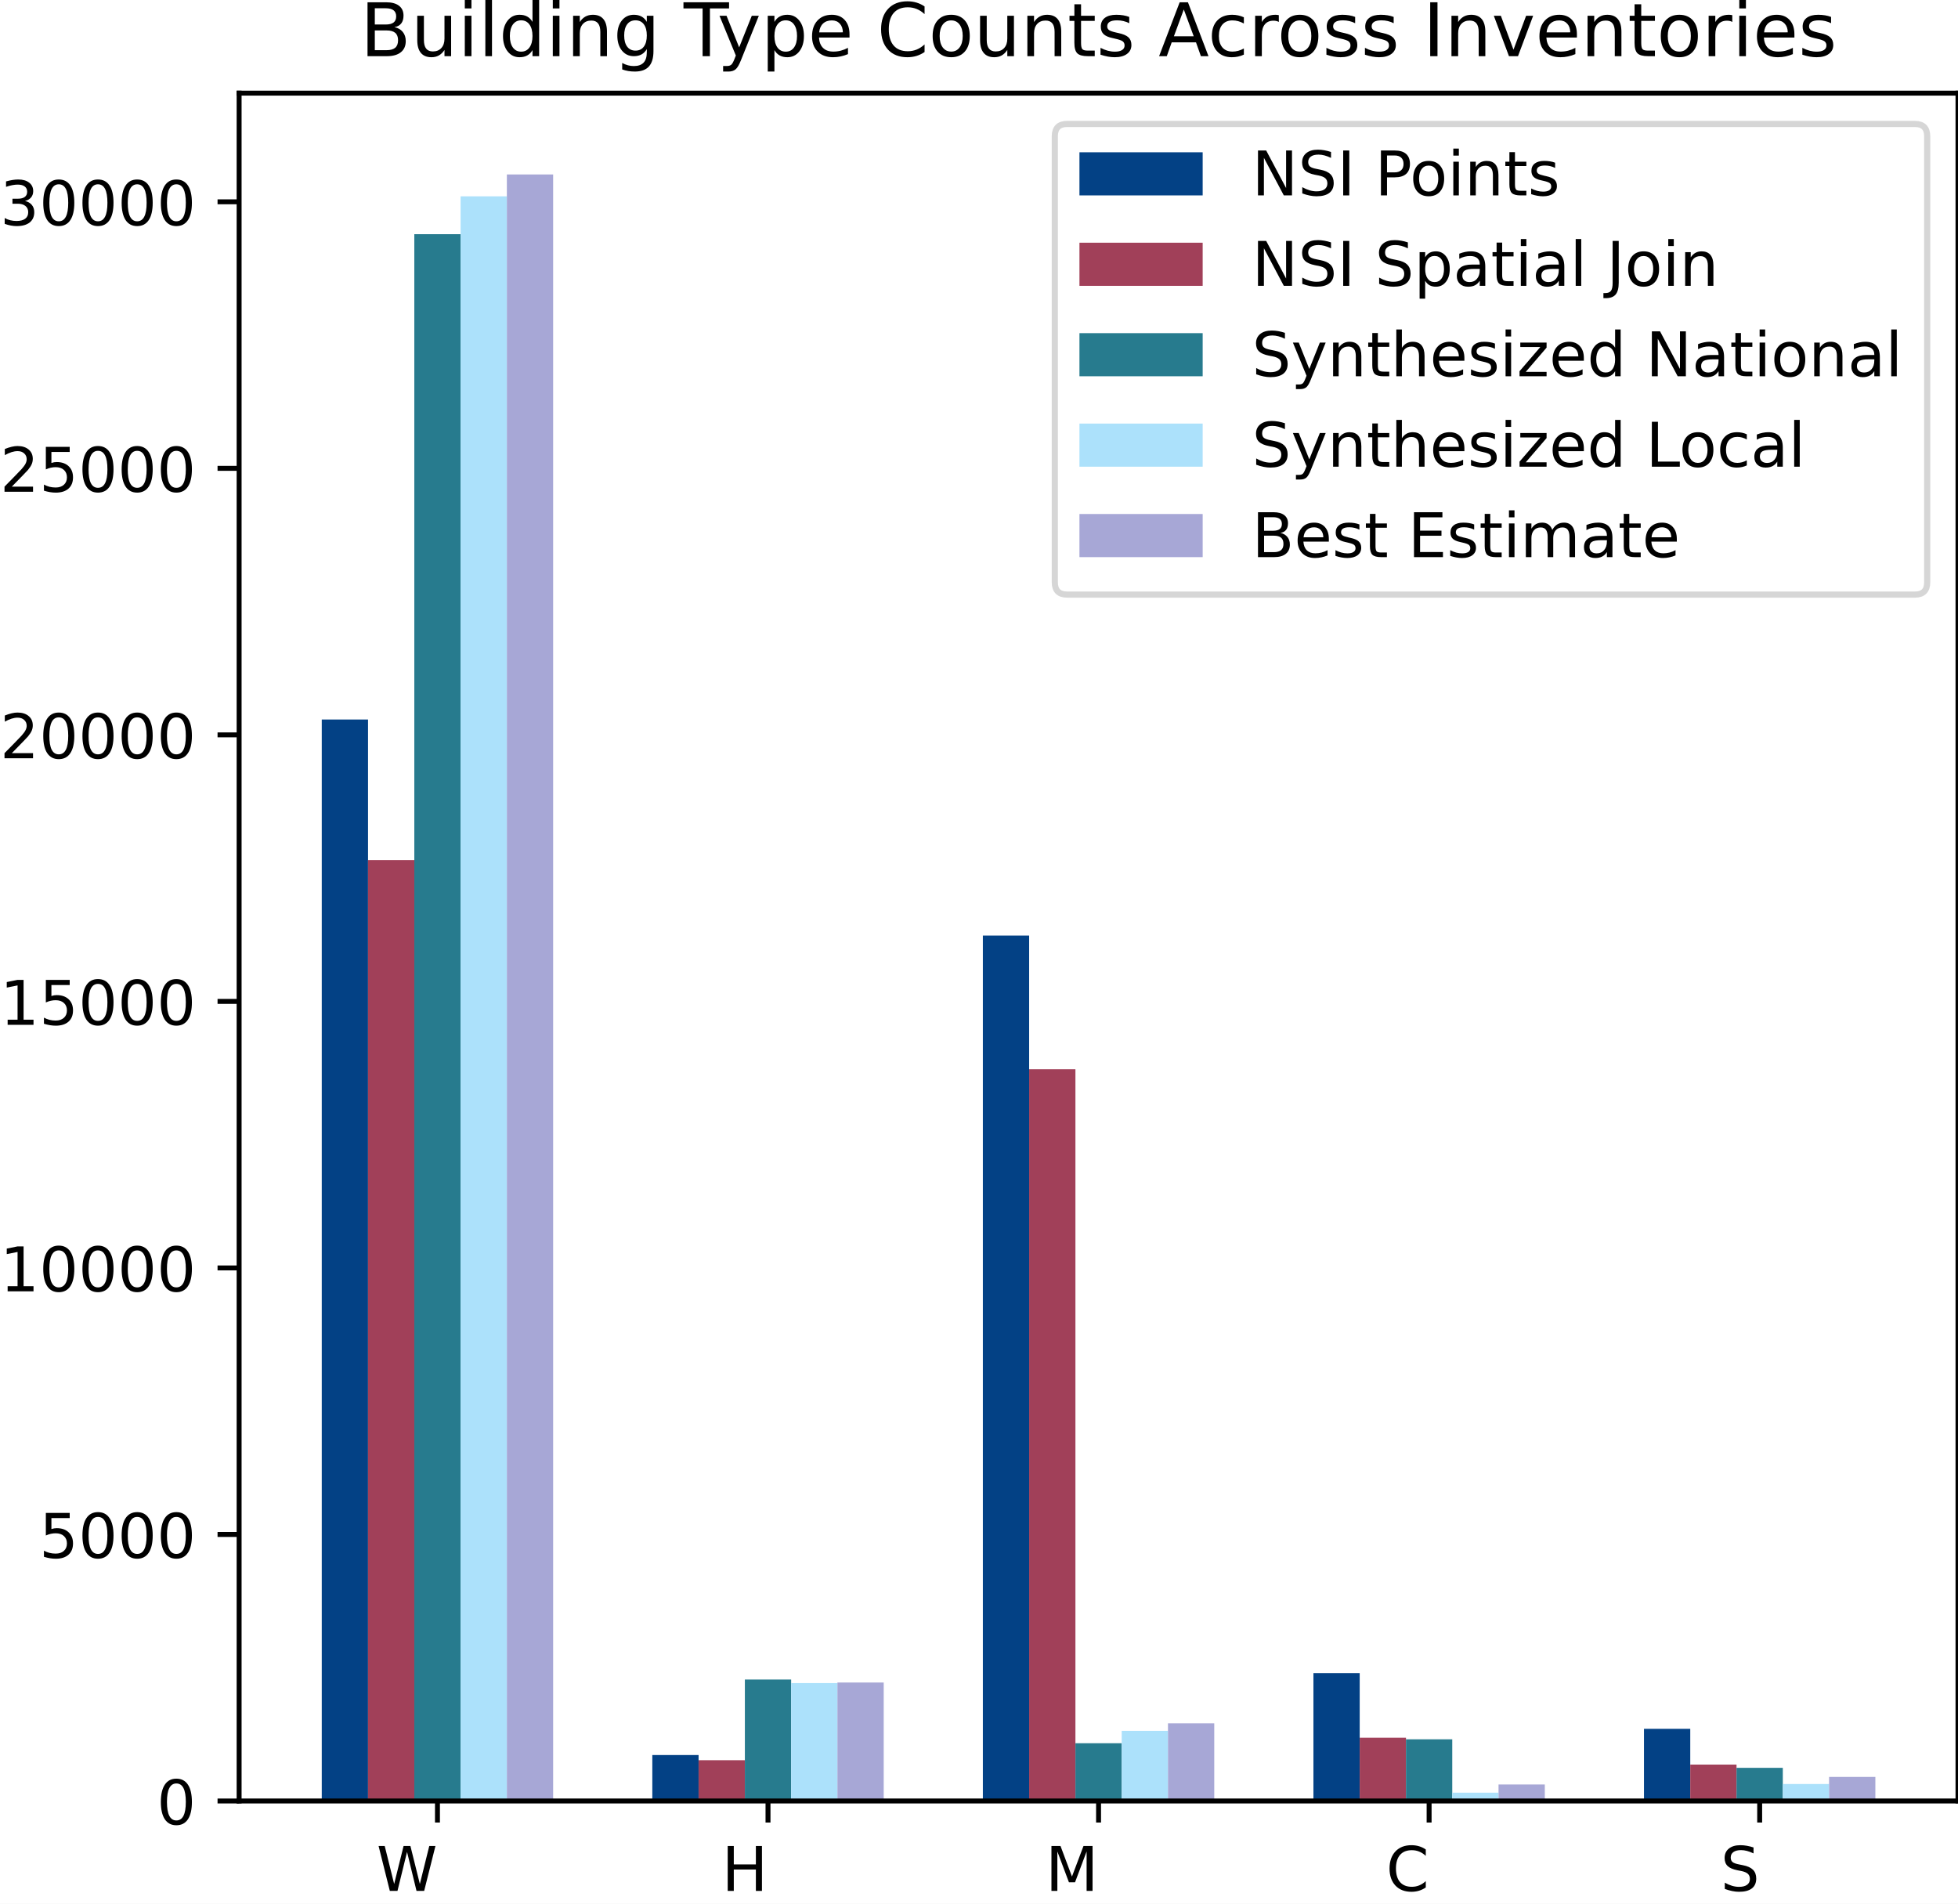
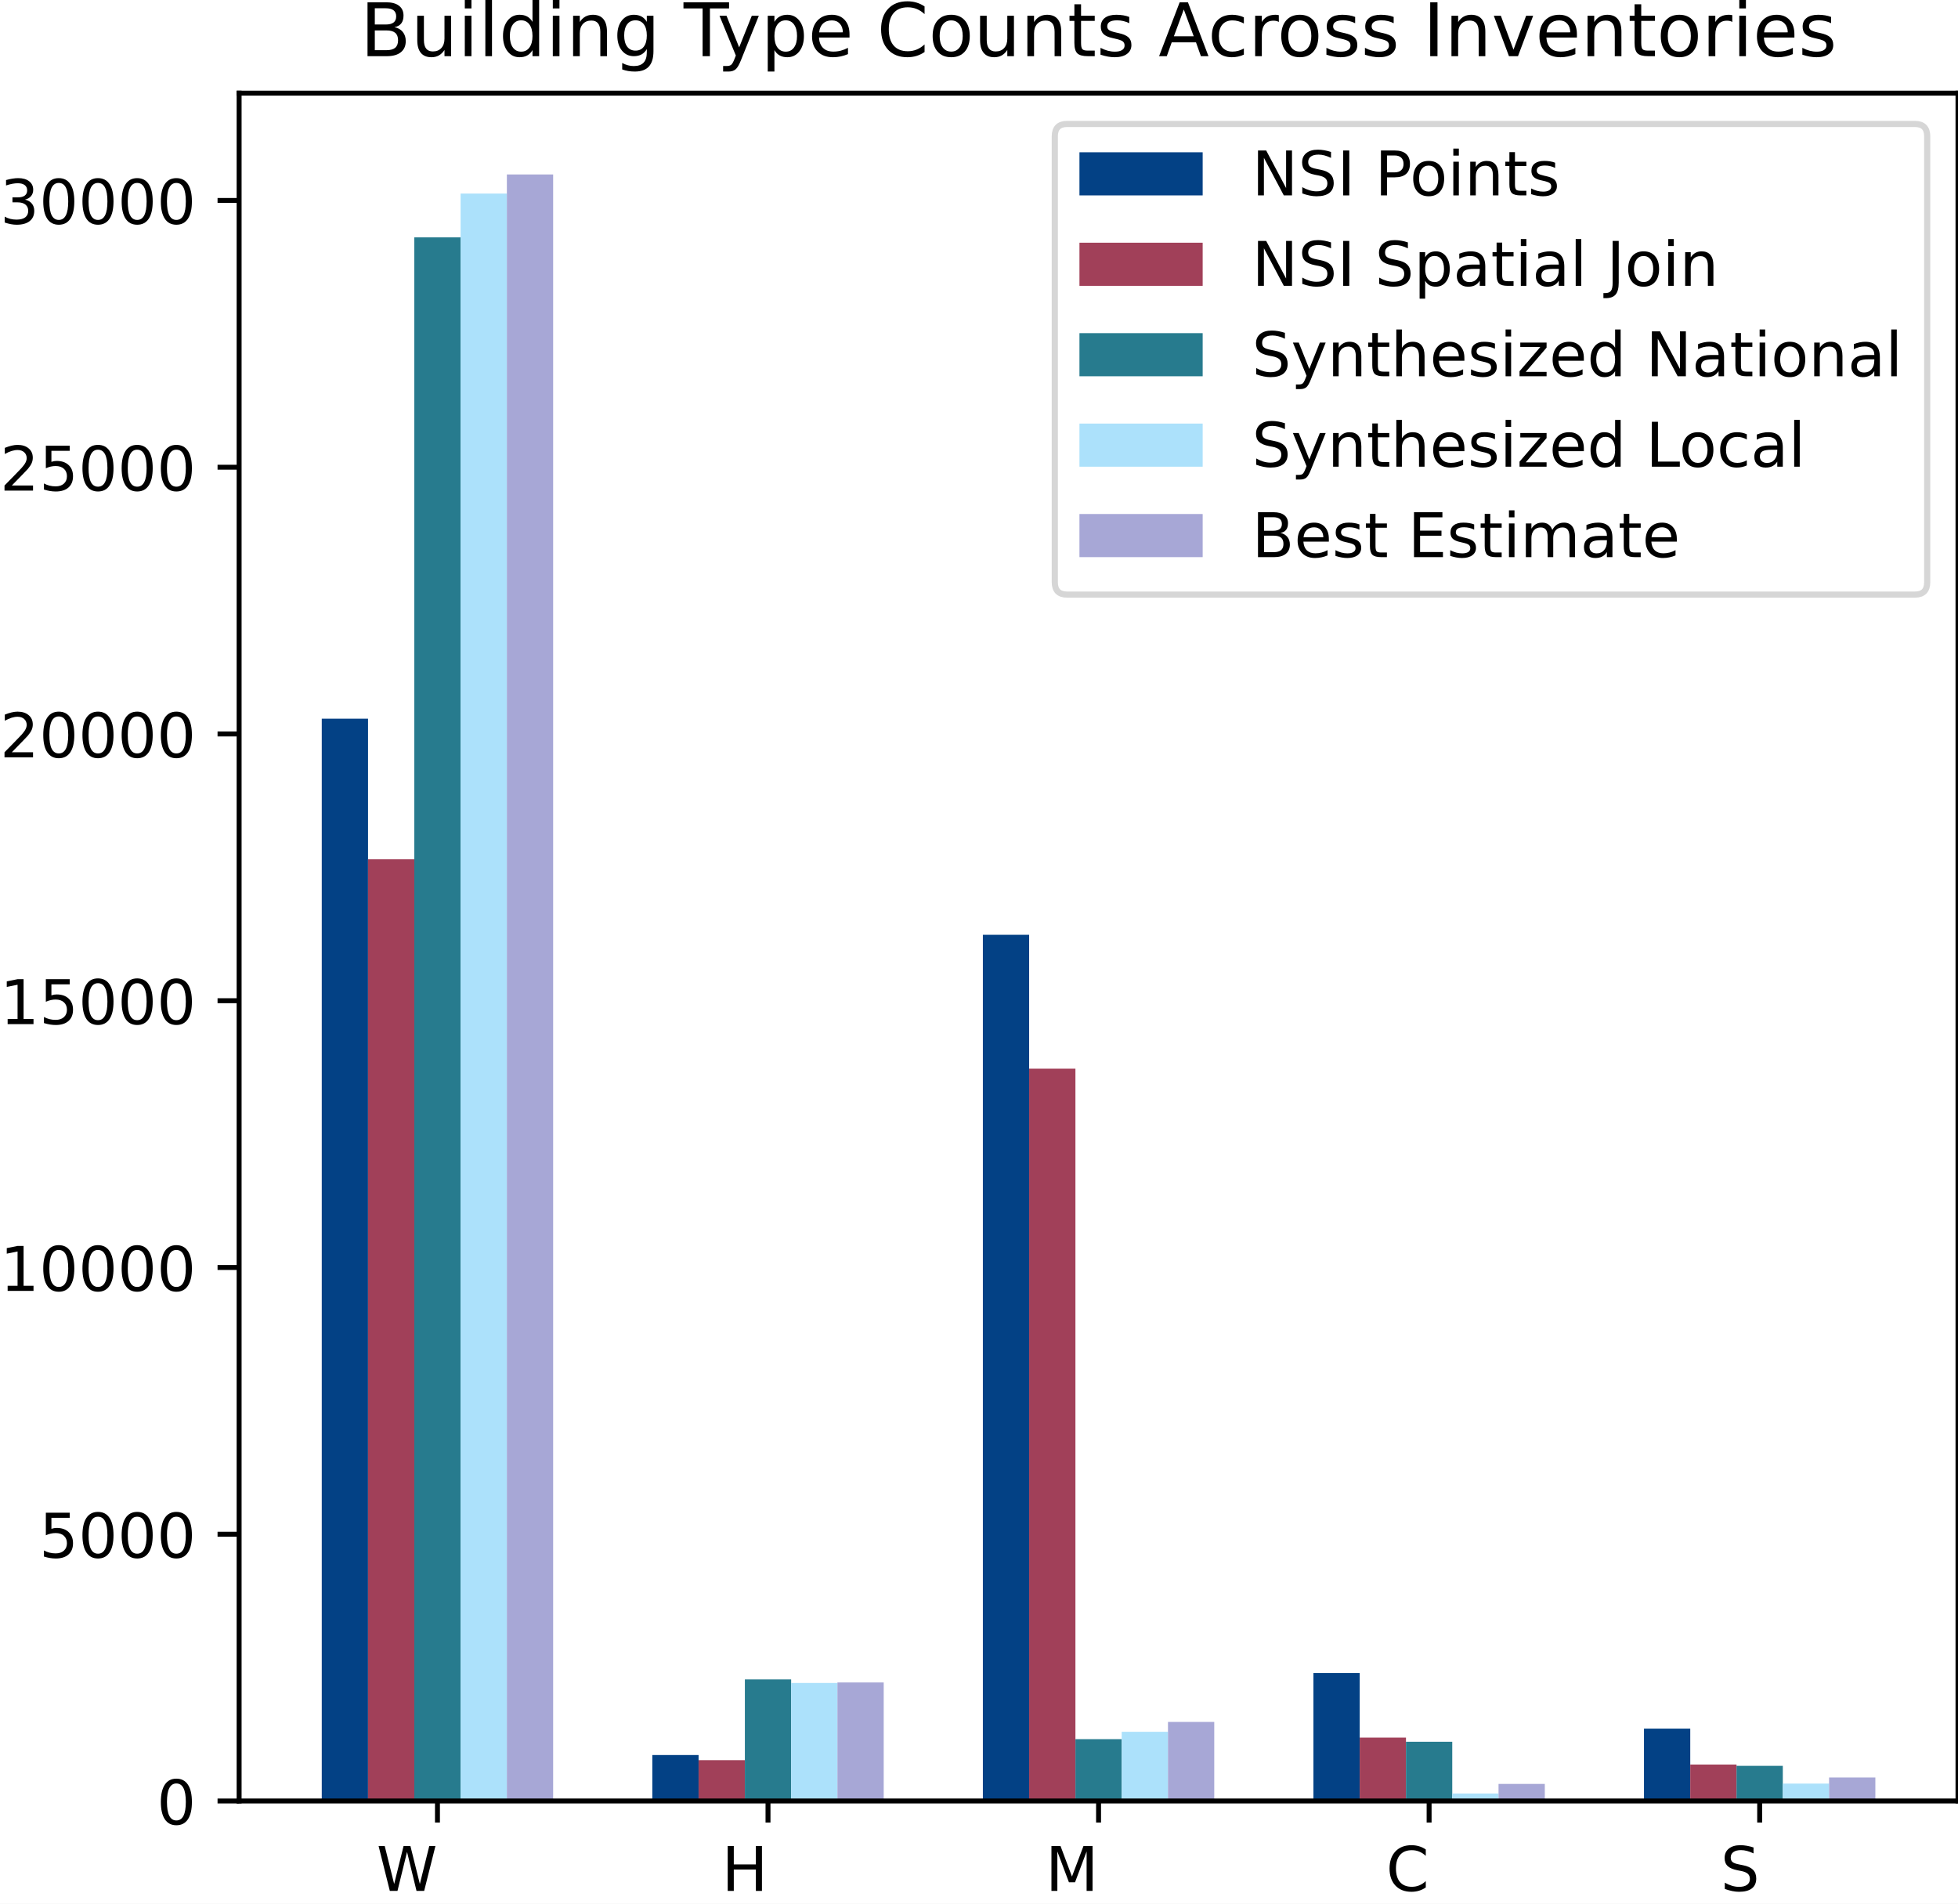
<svg xmlns="http://www.w3.org/2000/svg" xmlns:xlink="http://www.w3.org/1999/xlink" width="317.812pt" height="308.996pt" viewBox="0 0 317.812 308.996" version="1.1">
  <defs>
    <style type="text/css">*{stroke-linejoin: round; stroke-linecap: butt}</style>
  </defs>
  <g id="figure_1">
    <g id="patch_1">
      <path d="M 0 308.996  L 317.812 308.996  L 317.812 0  L 0 0  z " style="fill: #ffffff" />
    </g>
    <g id="axes_1">
      <g id="patch_2">
        <path d="M 38.812 292.318  L 317.812 292.318  L 317.812 15.118  L 38.812 15.118  z " style="fill: #ffffff" />
      </g>
      <g id="patch_3">
-         <path d="M 52.226 292.318  L 59.737 292.318  L 59.737 116.785  L 52.226 116.785  z " clip-path="url(#p6fc66bb9ae)" style="fill: #034185" />
+         <path d="M 52.226 292.318  L 59.737 292.318  L 59.737 116.653  L 52.226 116.653  z " clip-path="url(#p462713377e)" style="fill: #034185" />
      </g>
      <g id="patch_4">
-         <path d="M 105.88 292.318  L 113.391 292.318  L 113.391 284.86  L 105.88 284.86  z " clip-path="url(#p6fc66bb9ae)" style="fill: #034185" />
+         <path d="M 105.88 292.318  L 113.391 292.318  L 113.391 284.862  L 105.88 284.862  z " clip-path="url(#p462713377e)" style="fill: #034185" />
      </g>
      <g id="patch_5">
-         <path d="M 159.534 292.318  L 167.045 292.318  L 167.045 151.852  L 159.534 151.852  z " clip-path="url(#p6fc66bb9ae)" style="fill: #034185" />
+         <path d="M 159.534 292.318  L 167.045 292.318  L 167.045 151.724  L 159.534 151.724  z " clip-path="url(#p462713377e)" style="fill: #034185" />
      </g>
      <g id="patch_6">
-         <path d="M 213.188 292.318  L 220.699 292.318  L 220.699 271.562  L 213.188 271.562  z " clip-path="url(#p6fc66bb9ae)" style="fill: #034185" />
+         <path d="M 213.188 292.318  L 220.699 292.318  L 220.699 271.544  L 213.188 271.544  z " clip-path="url(#p462713377e)" style="fill: #034185" />
      </g>
      <g id="patch_7">
-         <path d="M 266.841 292.318  L 274.353 292.318  L 274.353 280.603  L 266.841 280.603  z " clip-path="url(#p6fc66bb9ae)" style="fill: #034185" />
+         <path d="M 266.841 292.318  L 274.353 292.318  L 274.353 280.576  L 266.841 280.576  z " clip-path="url(#p462713377e)" style="fill: #034185" />
      </g>
      <g id="patch_8">
-         <path d="M 59.737 292.318  L 67.249 292.318  L 67.249 139.601  L 59.737 139.601  z " clip-path="url(#p6fc66bb9ae)" style="fill: #a14059" />
+         <path d="M 59.737 292.318  L 67.249 292.318  L 67.249 139.471  L 59.737 139.471  z " clip-path="url(#p462713377e)" style="fill: #a14059" />
      </g>
      <g id="patch_9">
-         <path d="M 113.391 292.318  L 120.903 292.318  L 120.903 285.699  L 113.391 285.699  z " clip-path="url(#p6fc66bb9ae)" style="fill: #a14059" />
+         <path d="M 113.391 292.318  L 120.903 292.318  L 120.903 285.694  L 113.391 285.694  z " clip-path="url(#p462713377e)" style="fill: #a14059" />
      </g>
      <g id="patch_10">
-         <path d="M 167.045 292.318  L 174.557 292.318  L 174.557 173.551  L 167.045 173.551  z " clip-path="url(#p6fc66bb9ae)" style="fill: #a14059" />
+         <path d="M 167.045 292.318  L 174.557 292.318  L 174.557 173.459  L 167.045 173.459  z " clip-path="url(#p462713377e)" style="fill: #a14059" />
      </g>
      <g id="patch_11">
-         <path d="M 220.699 292.318  L 228.211 292.318  L 228.211 282.048  L 220.699 282.048  z " clip-path="url(#p6fc66bb9ae)" style="fill: #a14059" />
+         <path d="M 220.699 292.318  L 228.211 292.318  L 228.211 282.031  L 220.699 282.031  z " clip-path="url(#p462713377e)" style="fill: #a14059" />
      </g>
      <g id="patch_12">
-         <path d="M 274.353 292.318  L 281.864 292.318  L 281.864 286.409  L 274.353 286.409  z " clip-path="url(#p6fc66bb9ae)" style="fill: #a14059" />
+         <path d="M 274.353 292.318  L 281.864 292.318  L 281.864 286.404  L 274.353 286.404  z " clip-path="url(#p462713377e)" style="fill: #a14059" />
      </g>
      <g id="patch_13">
-         <path d="M 67.249 292.318  L 74.761 292.318  L 74.761 38.008  L 67.249 38.008  z " clip-path="url(#p6fc66bb9ae)" style="fill: #277b8e" />
+         <path d="M 67.249 292.318  L 74.761 292.318  L 74.761 38.528  L 67.249 38.528  z " clip-path="url(#p462713377e)" style="fill: #277b8e" />
      </g>
      <g id="patch_14">
-         <path d="M 120.903 292.318  L 128.414 292.318  L 128.414 272.609  L 120.903 272.609  z " clip-path="url(#p6fc66bb9ae)" style="fill: #277b8e" />
+         <path d="M 120.903 292.318  L 128.414 292.318  L 128.414 272.592  L 120.903 272.592  z " clip-path="url(#p462713377e)" style="fill: #277b8e" />
      </g>
      <g id="patch_15">
-         <path d="M 174.557 292.318  L 182.068 292.318  L 182.068 282.948  L 174.557 282.948  z " clip-path="url(#p6fc66bb9ae)" style="fill: #277b8e" />
+         <path d="M 174.557 292.318  L 182.068 292.318  L 182.068 282.282  L 174.557 282.282  z " clip-path="url(#p462713377e)" style="fill: #277b8e" />
      </g>
      <g id="patch_16">
-         <path d="M 228.211 292.318  L 235.722 292.318  L 235.722 282.308  L 228.211 282.308  z " clip-path="url(#p6fc66bb9ae)" style="fill: #277b8e" />
+         <path d="M 228.211 292.318  L 235.722 292.318  L 235.722 282.706  L 228.211 282.706  z " clip-path="url(#p462713377e)" style="fill: #277b8e" />
      </g>
      <g id="patch_17">
-         <path d="M 281.864 292.318  L 289.376 292.318  L 289.376 286.937  L 281.864 286.937  z " clip-path="url(#p6fc66bb9ae)" style="fill: #277b8e" />
+         <path d="M 281.864 292.318  L 289.376 292.318  L 289.376 286.62  L 281.864 286.62  z " clip-path="url(#p462713377e)" style="fill: #277b8e" />
      </g>
      <g id="patch_18">
-         <path d="M 74.761 292.318  L 82.272 292.318  L 82.272 31.865  L 74.761 31.865  z " clip-path="url(#p6fc66bb9ae)" style="fill: #ace1fb" />
+         <path d="M 74.761 292.318  L 82.272 292.318  L 82.272 31.418  L 74.761 31.418  z " clip-path="url(#p462713377e)" style="fill: #ace1fb" />
      </g>
      <g id="patch_19">
-         <path d="M 128.414 292.318  L 135.926 292.318  L 135.926 273.18  L 128.414 273.18  z " clip-path="url(#p6fc66bb9ae)" style="fill: #ace1fb" />
+         <path d="M 128.414 292.318  L 135.926 292.318  L 135.926 273.163  L 128.414 273.163  z " clip-path="url(#p462713377e)" style="fill: #ace1fb" />
      </g>
      <g id="patch_20">
-         <path d="M 182.068 292.318  L 189.58 292.318  L 189.58 280.941  L 182.068 280.941  z " clip-path="url(#p6fc66bb9ae)" style="fill: #ace1fb" />
+         <path d="M 182.068 292.318  L 189.58 292.318  L 189.58 281.087  L 182.068 281.087  z " clip-path="url(#p462713377e)" style="fill: #ace1fb" />
      </g>
      <g id="patch_21">
-         <path d="M 235.722 292.318  L 243.234 292.318  L 243.234 290.968  L 235.722 290.968  z " clip-path="url(#p6fc66bb9ae)" style="fill: #ace1fb" />
+         <path d="M 235.722 292.318  L 243.234 292.318  L 243.234 291.106  L 235.722 291.106  z " clip-path="url(#p462713377e)" style="fill: #ace1fb" />
      </g>
      <g id="patch_22">
-         <path d="M 289.376 292.318  L 296.887 292.318  L 296.887 289.567  L 289.376 289.567  z " clip-path="url(#p6fc66bb9ae)" style="fill: #ace1fb" />
+         <path d="M 289.376 292.318  L 296.887 292.318  L 296.887 289.495  L 289.376 289.495  z " clip-path="url(#p462713377e)" style="fill: #ace1fb" />
      </g>
      <g id="patch_23">
-         <path d="M 82.272 292.318  L 89.784 292.318  L 89.784 28.318  L 82.272 28.318  z " clip-path="url(#p6fc66bb9ae)" style="fill: #a7a7d6" />
+         <path d="M 82.272 292.318  L 89.784 292.318  L 89.784 28.318  L 82.272 28.318  z " clip-path="url(#p462713377e)" style="fill: #a7a7d6" />
      </g>
      <g id="patch_24">
-         <path d="M 135.926 292.318  L 143.438 292.318  L 143.438 273.093  L 135.926 273.093  z " clip-path="url(#p6fc66bb9ae)" style="fill: #a7a7d6" />
+         <path d="M 135.926 292.318  L 143.438 292.318  L 143.438 273.077  L 135.926 273.077  z " clip-path="url(#p462713377e)" style="fill: #a7a7d6" />
      </g>
      <g id="patch_25">
-         <path d="M 189.58 292.318  L 197.091 292.318  L 197.091 279.721  L 189.58 279.721  z " clip-path="url(#p6fc66bb9ae)" style="fill: #a7a7d6" />
+         <path d="M 189.58 292.318  L 197.091 292.318  L 197.091 279.485  L 189.58 279.485  z " clip-path="url(#p462713377e)" style="fill: #a7a7d6" />
      </g>
      <g id="patch_26">
-         <path d="M 243.234 292.318  L 250.745 292.318  L 250.745 289.645  L 243.234 289.645  z " clip-path="url(#p6fc66bb9ae)" style="fill: #a7a7d6" />
+         <path d="M 243.234 292.318  L 250.745 292.318  L 250.745 289.547  L 243.234 289.547  z " clip-path="url(#p462713377e)" style="fill: #a7a7d6" />
      </g>
      <g id="patch_27">
-         <path d="M 296.887 292.318  L 304.399 292.318  L 304.399 288.416  L 296.887 288.416  z " clip-path="url(#p6fc66bb9ae)" style="fill: #a7a7d6" />
+         <path d="M 296.887 292.318  L 304.399 292.318  L 304.399 288.508  L 296.887 288.508  z " clip-path="url(#p462713377e)" style="fill: #a7a7d6" />
      </g>
      <g id="matplotlib.axis_1">
        <g id="xtick_1">
          <g id="line2d_1">
            <defs>
-               <path id="mce2f09fac0" d="M 0 0  L 0 3.5  " style="stroke: #000000; stroke-width: 0.8" />
-             </defs>
-             <g>
-               <use xlink:href="#mce2f09fac0" x="71.005" y="292.318" style="stroke: #000000; stroke-width: 0.8" />
+               <path id="m2a1be87a16" d="M 0 0  L 0 3.5  " style="stroke: #000000; stroke-width: 0.8" />
+             </defs>
+             <g>
+               <use xlink:href="#m2a1be87a16" x="71.005" y="292.318" style="stroke: #000000; stroke-width: 0.8" />
            </g>
          </g>
          <g id="text_1">
            <g transform="translate(61.11731 306.9166) scale(0.1 -0.1)">
              <defs>
                <path id="DejaVuSans-57" d="M 213 4666  L 850 4666  L 1831 722  L 2809 4666  L 3519 4666  L 4500 722  L 5478 4666  L 6119 4666  L 4947 0  L 4153 0  L 3169 4050  L 2175 0  L 1381 0  L 213 4666  z " transform="scale(0.015625)" />
              </defs>
              <use xlink:href="#DejaVuSans-57" />
            </g>
          </g>
        </g>
        <g id="xtick_2">
          <g id="line2d_2">
            <g>
-               <use xlink:href="#mce2f09fac0" x="124.659" y="292.318" style="stroke: #000000; stroke-width: 0.8" />
+               <use xlink:href="#m2a1be87a16" x="124.659" y="292.318" style="stroke: #000000; stroke-width: 0.8" />
            </g>
          </g>
          <g id="text_2">
            <g transform="translate(117.1383 306.9166) scale(0.1 -0.1)">
              <defs>
                <path id="DejaVuSans-48" d="M 628 4666  L 1259 4666  L 1259 2753  L 3553 2753  L 3553 4666  L 4184 4666  L 4184 0  L 3553 0  L 3553 2222  L 1259 2222  L 1259 0  L 628 0  L 628 4666  z " transform="scale(0.015625)" />
              </defs>
              <use xlink:href="#DejaVuSans-48" />
            </g>
          </g>
        </g>
        <g id="xtick_3">
          <g id="line2d_3">
            <g>
-               <use xlink:href="#mce2f09fac0" x="178.312" y="292.318" style="stroke: #000000; stroke-width: 0.8" />
+               <use xlink:href="#m2a1be87a16" x="178.312" y="292.318" style="stroke: #000000; stroke-width: 0.8" />
            </g>
          </g>
          <g id="text_3">
            <g transform="translate(169.6844 306.9166) scale(0.1 -0.1)">
              <defs>
                <path id="DejaVuSans-4d" d="M 628 4666  L 1569 4666  L 2759 1491  L 3956 4666  L 4897 4666  L 4897 0  L 4281 0  L 4281 4097  L 3078 897  L 2444 897  L 1241 4097  L 1241 0  L 628 0  L 628 4666  z " transform="scale(0.015625)" />
              </defs>
              <use xlink:href="#DejaVuSans-4d" />
            </g>
          </g>
        </g>
        <g id="xtick_4">
          <g id="line2d_4">
            <g>
-               <use xlink:href="#mce2f09fac0" x="231.966" y="292.318" style="stroke: #000000; stroke-width: 0.8" />
+               <use xlink:href="#m2a1be87a16" x="231.966" y="292.318" style="stroke: #000000; stroke-width: 0.8" />
            </g>
          </g>
          <g id="text_4">
            <g transform="translate(224.9835 306.9166) scale(0.1 -0.1)">
              <defs>
                <path id="DejaVuSans-43" d="M 4122 4306  L 4122 3641  Q 3803 3938 3442 4084  Q 3081 4231 2675 4231  Q 1875 4231 1450 3742  Q 1025 3253 1025 2328  Q 1025 1406 1450 917  Q 1875 428 2675 428  Q 3081 428 3442 575  Q 3803 722 4122 1019  L 4122 359  Q 3791 134 3420 21  Q 3050 -91 2638 -91  Q 1578 -91 968 557  Q 359 1206 359 2328  Q 359 3453 968 4101  Q 1578 4750 2638 4750  Q 3056 4750 3426 4639  Q 3797 4528 4122 4306  z " transform="scale(0.015625)" />
              </defs>
              <use xlink:href="#DejaVuSans-43" />
            </g>
          </g>
        </g>
        <g id="xtick_5">
          <g id="line2d_5">
            <g>
-               <use xlink:href="#mce2f09fac0" x="285.62" y="292.318" style="stroke: #000000; stroke-width: 0.8" />
+               <use xlink:href="#m2a1be87a16" x="285.62" y="292.318" style="stroke: #000000; stroke-width: 0.8" />
            </g>
          </g>
          <g id="text_5">
            <g transform="translate(279.2718 306.9166) scale(0.1 -0.1)">
              <defs>
                <path id="DejaVuSans-53" d="M 3425 4513  L 3425 3897  Q 3066 4069 2747 4153  Q 2428 4238 2131 4238  Q 1616 4238 1336 4038  Q 1056 3838 1056 3469  Q 1056 3159 1242 3001  Q 1428 2844 1947 2747  L 2328 2669  Q 3034 2534 3370 2195  Q 3706 1856 3706 1288  Q 3706 609 3251 259  Q 2797 -91 1919 -91  Q 1588 -91 1214 -16  Q 841 59 441 206  L 441 856  Q 825 641 1194 531  Q 1563 422 1919 422  Q 2459 422 2753 634  Q 3047 847 3047 1241  Q 3047 1584 2836 1778  Q 2625 1972 2144 2069  L 1759 2144  Q 1053 2284 737 2584  Q 422 2884 422 3419  Q 422 4038 858 4394  Q 1294 4750 2059 4750  Q 2388 4750 2728 4690  Q 3069 4631 3425 4513  z " transform="scale(0.015625)" />
              </defs>
              <use xlink:href="#DejaVuSans-53" />
            </g>
          </g>
        </g>
      </g>
      <g id="matplotlib.axis_2">
        <g id="ytick_1">
          <g id="line2d_6">
            <defs>
-               <path id="m900a3a35f1" d="M 0 0  L -3.5 0  " style="stroke: #000000; stroke-width: 0.8" />
-             </defs>
-             <g>
-               <use xlink:href="#m900a3a35f1" x="38.812" y="292.318" style="stroke: #000000; stroke-width: 0.8" />
+               <path id="m9219ce0fc6" d="M 0 0  L -3.5 0  " style="stroke: #000000; stroke-width: 0.8" />
+             </defs>
+             <g>
+               <use xlink:href="#m9219ce0fc6" x="38.812" y="292.318" style="stroke: #000000; stroke-width: 0.8" />
            </g>
          </g>
          <g id="text_6">
            <g transform="translate(25.45 296.1173) scale(0.1 -0.1)">
              <defs>
                <path id="DejaVuSans-30" d="M 2034 4250  Q 1547 4250 1301 3770  Q 1056 3291 1056 2328  Q 1056 1369 1301 889  Q 1547 409 2034 409  Q 2525 409 2770 889  Q 3016 1369 3016 2328  Q 3016 3291 2770 3770  Q 2525 4250 2034 4250  z M 2034 4750  Q 2819 4750 3233 4129  Q 3647 3509 3647 2328  Q 3647 1150 3233 529  Q 2819 -91 2034 -91  Q 1250 -91 836 529  Q 422 1150 422 2328  Q 422 3509 836 4129  Q 1250 4750 2034 4750  z " transform="scale(0.015625)" />
              </defs>
              <use xlink:href="#DejaVuSans-30" />
            </g>
          </g>
        </g>
        <g id="ytick_2">
          <g id="line2d_7">
            <g>
-               <use xlink:href="#m900a3a35f1" x="38.812" y="249.058" style="stroke: #000000; stroke-width: 0.8" />
+               <use xlink:href="#m9219ce0fc6" x="38.812" y="249.021" style="stroke: #000000; stroke-width: 0.8" />
            </g>
          </g>
          <g id="text_7">
-             <g transform="translate(6.3625 252.8571) scale(0.1 -0.1)">
+             <g transform="translate(6.3625 252.8202) scale(0.1 -0.1)">
              <defs>
                <path id="DejaVuSans-35" d="M 691 4666  L 3169 4666  L 3169 4134  L 1269 4134  L 1269 2991  Q 1406 3038 1543 3061  Q 1681 3084 1819 3084  Q 2600 3084 3056 2656  Q 3513 2228 3513 1497  Q 3513 744 3044 326  Q 2575 -91 1722 -91  Q 1428 -91 1123 -41  Q 819 9 494 109  L 494 744  Q 775 591 1075 516  Q 1375 441 1709 441  Q 2250 441 2565 725  Q 2881 1009 2881 1497  Q 2881 1984 2565 2268  Q 2250 2553 1709 2553  Q 1456 2553 1204 2497  Q 953 2441 691 2322  L 691 4666  z " transform="scale(0.015625)" />
              </defs>
              <use xlink:href="#DejaVuSans-35" />
              <use xlink:href="#DejaVuSans-30" transform="translate(63.62305 0)" />
              <use xlink:href="#DejaVuSans-30" transform="translate(127.2461 0)" />
              <use xlink:href="#DejaVuSans-30" transform="translate(190.8691 0)" />
            </g>
          </g>
        </g>
        <g id="ytick_3">
          <g id="line2d_8">
            <g>
-               <use xlink:href="#m900a3a35f1" x="38.812" y="205.798" style="stroke: #000000; stroke-width: 0.8" />
+               <use xlink:href="#m9219ce0fc6" x="38.812" y="205.724" style="stroke: #000000; stroke-width: 0.8" />
            </g>
          </g>
          <g id="text_8">
-             <g transform="translate(0 209.5968) scale(0.1 -0.1)">
+             <g transform="translate(0 209.5231) scale(0.1 -0.1)">
              <defs>
                <path id="DejaVuSans-31" d="M 794 531  L 1825 531  L 1825 4091  L 703 3866  L 703 4441  L 1819 4666  L 2450 4666  L 2450 531  L 3481 531  L 3481 0  L 794 0  L 794 531  z " transform="scale(0.015625)" />
              </defs>
              <use xlink:href="#DejaVuSans-31" />
              <use xlink:href="#DejaVuSans-30" transform="translate(63.62305 0)" />
              <use xlink:href="#DejaVuSans-30" transform="translate(127.2461 0)" />
              <use xlink:href="#DejaVuSans-30" transform="translate(190.8691 0)" />
              <use xlink:href="#DejaVuSans-30" transform="translate(254.4922 0)" />
            </g>
          </g>
        </g>
        <g id="ytick_4">
          <g id="line2d_9">
            <g>
-               <use xlink:href="#m900a3a35f1" x="38.812" y="162.537" style="stroke: #000000; stroke-width: 0.8" />
+               <use xlink:href="#m9219ce0fc6" x="38.812" y="162.427" style="stroke: #000000; stroke-width: 0.8" />
            </g>
          </g>
          <g id="text_9">
-             <g transform="translate(0 166.3366) scale(0.1 -0.1)">
+             <g transform="translate(0 166.2259) scale(0.1 -0.1)">
              <use xlink:href="#DejaVuSans-31" />
              <use xlink:href="#DejaVuSans-35" transform="translate(63.62305 0)" />
              <use xlink:href="#DejaVuSans-30" transform="translate(127.2461 0)" />
              <use xlink:href="#DejaVuSans-30" transform="translate(190.8691 0)" />
              <use xlink:href="#DejaVuSans-30" transform="translate(254.4922 0)" />
            </g>
          </g>
        </g>
        <g id="ytick_5">
          <g id="line2d_10">
            <g>
-               <use xlink:href="#m900a3a35f1" x="38.812" y="119.277" style="stroke: #000000; stroke-width: 0.8" />
+               <use xlink:href="#m9219ce0fc6" x="38.812" y="119.13" style="stroke: #000000; stroke-width: 0.8" />
            </g>
          </g>
          <g id="text_10">
-             <g transform="translate(0 123.0763) scale(0.1 -0.1)">
+             <g transform="translate(0 122.9288) scale(0.1 -0.1)">
              <defs>
                <path id="DejaVuSans-32" d="M 1228 531  L 3431 531  L 3431 0  L 469 0  L 469 531  Q 828 903 1448 1529  Q 2069 2156 2228 2338  Q 2531 2678 2651 2914  Q 2772 3150 2772 3378  Q 2772 3750 2511 3984  Q 2250 4219 1831 4219  Q 1534 4219 1204 4116  Q 875 4013 500 3803  L 500 4441  Q 881 4594 1212 4672  Q 1544 4750 1819 4750  Q 2544 4750 2975 4387  Q 3406 4025 3406 3419  Q 3406 3131 3298 2873  Q 3191 2616 2906 2266  Q 2828 2175 2409 1742  Q 1991 1309 1228 531  z " transform="scale(0.015625)" />
              </defs>
              <use xlink:href="#DejaVuSans-32" />
              <use xlink:href="#DejaVuSans-30" transform="translate(63.62305 0)" />
              <use xlink:href="#DejaVuSans-30" transform="translate(127.2461 0)" />
              <use xlink:href="#DejaVuSans-30" transform="translate(190.8691 0)" />
              <use xlink:href="#DejaVuSans-30" transform="translate(254.4922 0)" />
            </g>
          </g>
        </g>
        <g id="ytick_6">
          <g id="line2d_11">
            <g>
-               <use xlink:href="#m900a3a35f1" x="38.812" y="76.017" style="stroke: #000000; stroke-width: 0.8" />
+               <use xlink:href="#m9219ce0fc6" x="38.812" y="75.832" style="stroke: #000000; stroke-width: 0.8" />
            </g>
          </g>
          <g id="text_11">
-             <g transform="translate(0 79.8161) scale(0.1 -0.1)">
+             <g transform="translate(0 79.63163) scale(0.1 -0.1)">
              <use xlink:href="#DejaVuSans-32" />
              <use xlink:href="#DejaVuSans-35" transform="translate(63.62305 0)" />
              <use xlink:href="#DejaVuSans-30" transform="translate(127.2461 0)" />
              <use xlink:href="#DejaVuSans-30" transform="translate(190.8691 0)" />
              <use xlink:href="#DejaVuSans-30" transform="translate(254.4922 0)" />
            </g>
          </g>
        </g>
        <g id="ytick_7">
          <g id="line2d_12">
            <g>
-               <use xlink:href="#m900a3a35f1" x="38.812" y="32.757" style="stroke: #000000; stroke-width: 0.8" />
+               <use xlink:href="#m9219ce0fc6" x="38.812" y="32.535" style="stroke: #000000; stroke-width: 0.8" />
            </g>
          </g>
          <g id="text_12">
-             <g transform="translate(0 36.55584) scale(0.1 -0.1)">
+             <g transform="translate(0 36.33449) scale(0.1 -0.1)">
              <defs>
                <path id="DejaVuSans-33" d="M 2597 2516  Q 3050 2419 3304 2112  Q 3559 1806 3559 1356  Q 3559 666 3084 287  Q 2609 -91 1734 -91  Q 1441 -91 1130 -33  Q 819 25 488 141  L 488 750  Q 750 597 1062 519  Q 1375 441 1716 441  Q 2309 441 2620 675  Q 2931 909 2931 1356  Q 2931 1769 2642 2001  Q 2353 2234 1838 2234  L 1294 2234  L 1294 2753  L 1863 2753  Q 2328 2753 2575 2939  Q 2822 3125 2822 3475  Q 2822 3834 2567 4026  Q 2313 4219 1838 4219  Q 1578 4219 1281 4162  Q 984 4106 628 3988  L 628 4550  Q 988 4650 1302 4700  Q 1616 4750 1894 4750  Q 2613 4750 3031 4423  Q 3450 4097 3450 3541  Q 3450 3153 3228 2886  Q 3006 2619 2597 2516  z " transform="scale(0.015625)" />
              </defs>
              <use xlink:href="#DejaVuSans-33" />
              <use xlink:href="#DejaVuSans-30" transform="translate(63.62305 0)" />
              <use xlink:href="#DejaVuSans-30" transform="translate(127.2461 0)" />
              <use xlink:href="#DejaVuSans-30" transform="translate(190.8691 0)" />
              <use xlink:href="#DejaVuSans-30" transform="translate(254.4922 0)" />
            </g>
          </g>
        </g>
      </g>
      <g id="patch_28">
        <path d="M 38.812 292.318  L 38.812 15.118  " style="fill: none; stroke: #000000; stroke-width: 0.8; stroke-linejoin: miter; stroke-linecap: square" />
      </g>
      <g id="patch_29">
        <path d="M 317.812 292.318  L 317.812 15.118  " style="fill: none; stroke: #000000; stroke-width: 0.8; stroke-linejoin: miter; stroke-linecap: square" />
      </g>
      <g id="patch_30">
        <path d="M 38.812 292.318  L 317.812 292.318  " style="fill: none; stroke: #000000; stroke-width: 0.8; stroke-linejoin: miter; stroke-linecap: square" />
      </g>
      <g id="patch_31">
        <path d="M 38.812 15.118  L 317.812 15.118  " style="fill: none; stroke: #000000; stroke-width: 0.8; stroke-linejoin: miter; stroke-linecap: square" />
      </g>
      <g id="text_13">
        <g transform="translate(58.47656 9.118125) scale(0.12 -0.12)">
          <defs>
            <path id="DejaVuSans-42" d="M 1259 2228  L 1259 519  L 2272 519  Q 2781 519 3026 730  Q 3272 941 3272 1375  Q 3272 1813 3026 2020  Q 2781 2228 2272 2228  L 1259 2228  z M 1259 4147  L 1259 2741  L 2194 2741  Q 2656 2741 2882 2914  Q 3109 3088 3109 3444  Q 3109 3797 2882 3972  Q 2656 4147 2194 4147  L 1259 4147  z M 628 4666  L 2241 4666  Q 2963 4666 3353 4366  Q 3744 4066 3744 3513  Q 3744 3084 3544 2831  Q 3344 2578 2956 2516  Q 3422 2416 3680 2098  Q 3938 1781 3938 1306  Q 3938 681 3513 340  Q 3088 0 2303 0  L 628 0  L 628 4666  z " transform="scale(0.015625)" />
            <path id="DejaVuSans-75" d="M 544 1381  L 544 3500  L 1119 3500  L 1119 1403  Q 1119 906 1312 657  Q 1506 409 1894 409  Q 2359 409 2629 706  Q 2900 1003 2900 1516  L 2900 3500  L 3475 3500  L 3475 0  L 2900 0  L 2900 538  Q 2691 219 2414 64  Q 2138 -91 1772 -91  Q 1169 -91 856 284  Q 544 659 544 1381  z M 1991 3584  L 1991 3584  z " transform="scale(0.015625)" />
            <path id="DejaVuSans-69" d="M 603 3500  L 1178 3500  L 1178 0  L 603 0  L 603 3500  z M 603 4863  L 1178 4863  L 1178 4134  L 603 4134  L 603 4863  z " transform="scale(0.015625)" />
            <path id="DejaVuSans-6c" d="M 603 4863  L 1178 4863  L 1178 0  L 603 0  L 603 4863  z " transform="scale(0.015625)" />
            <path id="DejaVuSans-64" d="M 2906 2969  L 2906 4863  L 3481 4863  L 3481 0  L 2906 0  L 2906 525  Q 2725 213 2448 61  Q 2172 -91 1784 -91  Q 1150 -91 751 415  Q 353 922 353 1747  Q 353 2572 751 3078  Q 1150 3584 1784 3584  Q 2172 3584 2448 3432  Q 2725 3281 2906 2969  z M 947 1747  Q 947 1113 1208 752  Q 1469 391 1925 391  Q 2381 391 2643 752  Q 2906 1113 2906 1747  Q 2906 2381 2643 2742  Q 2381 3103 1925 3103  Q 1469 3103 1208 2742  Q 947 2381 947 1747  z " transform="scale(0.015625)" />
            <path id="DejaVuSans-6e" d="M 3513 2113  L 3513 0  L 2938 0  L 2938 2094  Q 2938 2591 2744 2837  Q 2550 3084 2163 3084  Q 1697 3084 1428 2787  Q 1159 2491 1159 1978  L 1159 0  L 581 0  L 581 3500  L 1159 3500  L 1159 2956  Q 1366 3272 1645 3428  Q 1925 3584 2291 3584  Q 2894 3584 3203 3211  Q 3513 2838 3513 2113  z " transform="scale(0.015625)" />
            <path id="DejaVuSans-67" d="M 2906 1791  Q 2906 2416 2648 2759  Q 2391 3103 1925 3103  Q 1463 3103 1205 2759  Q 947 2416 947 1791  Q 947 1169 1205 825  Q 1463 481 1925 481  Q 2391 481 2648 825  Q 2906 1169 2906 1791  z M 3481 434  Q 3481 -459 3084 -895  Q 2688 -1331 1869 -1331  Q 1566 -1331 1297 -1286  Q 1028 -1241 775 -1147  L 775 -588  Q 1028 -725 1275 -790  Q 1522 -856 1778 -856  Q 2344 -856 2625 -561  Q 2906 -266 2906 331  L 2906 616  Q 2728 306 2450 153  Q 2172 0 1784 0  Q 1141 0 747 490  Q 353 981 353 1791  Q 353 2603 747 3093  Q 1141 3584 1784 3584  Q 2172 3584 2450 3431  Q 2728 3278 2906 2969  L 2906 3500  L 3481 3500  L 3481 434  z " transform="scale(0.015625)" />
            <path id="DejaVuSans-20" transform="scale(0.015625)" />
            <path id="DejaVuSans-54" d="M -19 4666  L 3928 4666  L 3928 4134  L 2272 4134  L 2272 0  L 1638 0  L 1638 4134  L -19 4134  L -19 4666  z " transform="scale(0.015625)" />
            <path id="DejaVuSans-79" d="M 2059 -325  Q 1816 -950 1584 -1140  Q 1353 -1331 966 -1331  L 506 -1331  L 506 -850  L 844 -850  Q 1081 -850 1212 -737  Q 1344 -625 1503 -206  L 1606 56  L 191 3500  L 800 3500  L 1894 763  L 2988 3500  L 3597 3500  L 2059 -325  z " transform="scale(0.015625)" />
            <path id="DejaVuSans-70" d="M 1159 525  L 1159 -1331  L 581 -1331  L 581 3500  L 1159 3500  L 1159 2969  Q 1341 3281 1617 3432  Q 1894 3584 2278 3584  Q 2916 3584 3314 3078  Q 3713 2572 3713 1747  Q 3713 922 3314 415  Q 2916 -91 2278 -91  Q 1894 -91 1617 61  Q 1341 213 1159 525  z M 3116 1747  Q 3116 2381 2855 2742  Q 2594 3103 2138 3103  Q 1681 3103 1420 2742  Q 1159 2381 1159 1747  Q 1159 1113 1420 752  Q 1681 391 2138 391  Q 2594 391 2855 752  Q 3116 1113 3116 1747  z " transform="scale(0.015625)" />
            <path id="DejaVuSans-65" d="M 3597 1894  L 3597 1613  L 953 1613  Q 991 1019 1311 708  Q 1631 397 2203 397  Q 2534 397 2845 478  Q 3156 559 3463 722  L 3463 178  Q 3153 47 2828 -22  Q 2503 -91 2169 -91  Q 1331 -91 842 396  Q 353 884 353 1716  Q 353 2575 817 3079  Q 1281 3584 2069 3584  Q 2775 3584 3186 3129  Q 3597 2675 3597 1894  z M 3022 2063  Q 3016 2534 2758 2815  Q 2500 3097 2075 3097  Q 1594 3097 1305 2825  Q 1016 2553 972 2059  L 3022 2063  z " transform="scale(0.015625)" />
            <path id="DejaVuSans-6f" d="M 1959 3097  Q 1497 3097 1228 2736  Q 959 2375 959 1747  Q 959 1119 1226 758  Q 1494 397 1959 397  Q 2419 397 2687 759  Q 2956 1122 2956 1747  Q 2956 2369 2687 2733  Q 2419 3097 1959 3097  z M 1959 3584  Q 2709 3584 3137 3096  Q 3566 2609 3566 1747  Q 3566 888 3137 398  Q 2709 -91 1959 -91  Q 1206 -91 779 398  Q 353 888 353 1747  Q 353 2609 779 3096  Q 1206 3584 1959 3584  z " transform="scale(0.015625)" />
            <path id="DejaVuSans-74" d="M 1172 4494  L 1172 3500  L 2356 3500  L 2356 3053  L 1172 3053  L 1172 1153  Q 1172 725 1289 603  Q 1406 481 1766 481  L 2356 481  L 2356 0  L 1766 0  Q 1100 0 847 248  Q 594 497 594 1153  L 594 3053  L 172 3053  L 172 3500  L 594 3500  L 594 4494  L 1172 4494  z " transform="scale(0.015625)" />
            <path id="DejaVuSans-73" d="M 2834 3397  L 2834 2853  Q 2591 2978 2328 3040  Q 2066 3103 1784 3103  Q 1356 3103 1142 2972  Q 928 2841 928 2578  Q 928 2378 1081 2264  Q 1234 2150 1697 2047  L 1894 2003  Q 2506 1872 2764 1633  Q 3022 1394 3022 966  Q 3022 478 2636 193  Q 2250 -91 1575 -91  Q 1294 -91 989 -36  Q 684 19 347 128  L 347 722  Q 666 556 975 473  Q 1284 391 1588 391  Q 1994 391 2212 530  Q 2431 669 2431 922  Q 2431 1156 2273 1281  Q 2116 1406 1581 1522  L 1381 1569  Q 847 1681 609 1914  Q 372 2147 372 2553  Q 372 3047 722 3315  Q 1072 3584 1716 3584  Q 2034 3584 2315 3537  Q 2597 3491 2834 3397  z " transform="scale(0.015625)" />
            <path id="DejaVuSans-41" d="M 2188 4044  L 1331 1722  L 3047 1722  L 2188 4044  z M 1831 4666  L 2547 4666  L 4325 0  L 3669 0  L 3244 1197  L 1141 1197  L 716 0  L 50 0  L 1831 4666  z " transform="scale(0.015625)" />
            <path id="DejaVuSans-63" d="M 3122 3366  L 3122 2828  Q 2878 2963 2633 3030  Q 2388 3097 2138 3097  Q 1578 3097 1268 2742  Q 959 2388 959 1747  Q 959 1106 1268 751  Q 1578 397 2138 397  Q 2388 397 2633 464  Q 2878 531 3122 666  L 3122 134  Q 2881 22 2623 -34  Q 2366 -91 2075 -91  Q 1284 -91 818 406  Q 353 903 353 1747  Q 353 2603 823 3093  Q 1294 3584 2113 3584  Q 2378 3584 2631 3529  Q 2884 3475 3122 3366  z " transform="scale(0.015625)" />
            <path id="DejaVuSans-72" d="M 2631 2963  Q 2534 3019 2420 3045  Q 2306 3072 2169 3072  Q 1681 3072 1420 2755  Q 1159 2438 1159 1844  L 1159 0  L 581 0  L 581 3500  L 1159 3500  L 1159 2956  Q 1341 3275 1631 3429  Q 1922 3584 2338 3584  Q 2397 3584 2469 3576  Q 2541 3569 2628 3553  L 2631 2963  z " transform="scale(0.015625)" />
            <path id="DejaVuSans-49" d="M 628 4666  L 1259 4666  L 1259 0  L 628 0  L 628 4666  z " transform="scale(0.015625)" />
            <path id="DejaVuSans-76" d="M 191 3500  L 800 3500  L 1894 563  L 2988 3500  L 3597 3500  L 2284 0  L 1503 0  L 191 3500  z " transform="scale(0.015625)" />
          </defs>
          <use xlink:href="#DejaVuSans-42" />
          <use xlink:href="#DejaVuSans-75" transform="translate(68.60352 0)" />
          <use xlink:href="#DejaVuSans-69" transform="translate(131.9824 0)" />
          <use xlink:href="#DejaVuSans-6c" transform="translate(159.7656 0)" />
          <use xlink:href="#DejaVuSans-64" transform="translate(187.5488 0)" />
          <use xlink:href="#DejaVuSans-69" transform="translate(251.0254 0)" />
          <use xlink:href="#DejaVuSans-6e" transform="translate(278.8086 0)" />
          <use xlink:href="#DejaVuSans-67" transform="translate(342.1875 0)" />
          <use xlink:href="#DejaVuSans-20" transform="translate(405.6641 0)" />
          <use xlink:href="#DejaVuSans-54" transform="translate(437.4512 0)" />
          <use xlink:href="#DejaVuSans-79" transform="translate(482.9102 0)" />
          <use xlink:href="#DejaVuSans-70" transform="translate(542.0898 0)" />
          <use xlink:href="#DejaVuSans-65" transform="translate(605.5664 0)" />
          <use xlink:href="#DejaVuSans-20" transform="translate(667.0898 0)" />
          <use xlink:href="#DejaVuSans-43" transform="translate(698.877 0)" />
          <use xlink:href="#DejaVuSans-6f" transform="translate(768.7012 0)" />
          <use xlink:href="#DejaVuSans-75" transform="translate(829.8828 0)" />
          <use xlink:href="#DejaVuSans-6e" transform="translate(893.2617 0)" />
          <use xlink:href="#DejaVuSans-74" transform="translate(956.6406 0)" />
          <use xlink:href="#DejaVuSans-73" transform="translate(995.8496 0)" />
          <use xlink:href="#DejaVuSans-20" transform="translate(1047.949 0)" />
          <use xlink:href="#DejaVuSans-41" transform="translate(1079.736 0)" />
          <use xlink:href="#DejaVuSans-63" transform="translate(1146.395 0)" />
          <use xlink:href="#DejaVuSans-72" transform="translate(1201.375 0)" />
          <use xlink:href="#DejaVuSans-6f" transform="translate(1240.238 0)" />
          <use xlink:href="#DejaVuSans-73" transform="translate(1301.42 0)" />
          <use xlink:href="#DejaVuSans-73" transform="translate(1353.52 0)" />
          <use xlink:href="#DejaVuSans-20" transform="translate(1405.619 0)" />
          <use xlink:href="#DejaVuSans-49" transform="translate(1437.406 0)" />
          <use xlink:href="#DejaVuSans-6e" transform="translate(1466.898 0)" />
          <use xlink:href="#DejaVuSans-76" transform="translate(1530.277 0)" />
          <use xlink:href="#DejaVuSans-65" transform="translate(1589.457 0)" />
          <use xlink:href="#DejaVuSans-6e" transform="translate(1650.98 0)" />
          <use xlink:href="#DejaVuSans-74" transform="translate(1714.359 0)" />
          <use xlink:href="#DejaVuSans-6f" transform="translate(1753.568 0)" />
          <use xlink:href="#DejaVuSans-72" transform="translate(1814.75 0)" />
          <use xlink:href="#DejaVuSans-69" transform="translate(1855.863 0)" />
          <use xlink:href="#DejaVuSans-65" transform="translate(1883.646 0)" />
          <use xlink:href="#DejaVuSans-73" transform="translate(1945.17 0)" />
        </g>
      </g>
      <g id="legend_1">
        <g id="patch_32">
          <path d="M 173.211 96.509  L 310.812 96.509  Q 312.812 96.509 312.812 94.509  L 312.812 22.118  Q 312.812 20.118 310.812 20.118  L 173.211 20.118  Q 171.211 20.118 171.211 22.118  L 171.211 94.509  Q 171.211 96.509 173.211 96.509  z " style="fill: #ffffff; opacity: 0.8; stroke: #cccccc; stroke-linejoin: miter" />
        </g>
        <g id="patch_33">
          <path d="M 175.211 31.717  L 195.211 31.717  L 195.211 24.717  L 175.211 24.717  z " style="fill: #034185" />
        </g>
        <g id="text_14">
          <g transform="translate(203.2109 31.71656) scale(0.1 -0.1)">
            <defs>
              <path id="DejaVuSans-4e" d="M 628 4666  L 1478 4666  L 3547 763  L 3547 4666  L 4159 4666  L 4159 0  L 3309 0  L 1241 3903  L 1241 0  L 628 0  L 628 4666  z " transform="scale(0.015625)" />
              <path id="DejaVuSans-50" d="M 1259 4147  L 1259 2394  L 2053 2394  Q 2494 2394 2734 2622  Q 2975 2850 2975 3272  Q 2975 3691 2734 3919  Q 2494 4147 2053 4147  L 1259 4147  z M 628 4666  L 2053 4666  Q 2838 4666 3239 4311  Q 3641 3956 3641 3272  Q 3641 2581 3239 2228  Q 2838 1875 2053 1875  L 1259 1875  L 1259 0  L 628 0  L 628 4666  z " transform="scale(0.015625)" />
            </defs>
            <use xlink:href="#DejaVuSans-4e" />
            <use xlink:href="#DejaVuSans-53" transform="translate(74.80469 0)" />
            <use xlink:href="#DejaVuSans-49" transform="translate(138.2812 0)" />
            <use xlink:href="#DejaVuSans-20" transform="translate(167.7734 0)" />
            <use xlink:href="#DejaVuSans-50" transform="translate(199.5605 0)" />
            <use xlink:href="#DejaVuSans-6f" transform="translate(256.2383 0)" />
            <use xlink:href="#DejaVuSans-69" transform="translate(317.4199 0)" />
            <use xlink:href="#DejaVuSans-6e" transform="translate(345.2031 0)" />
            <use xlink:href="#DejaVuSans-74" transform="translate(408.582 0)" />
            <use xlink:href="#DejaVuSans-73" transform="translate(447.791 0)" />
          </g>
        </g>
        <g id="patch_34">
          <path d="M 175.211 46.395  L 195.211 46.395  L 195.211 39.395  L 175.211 39.395  z " style="fill: #a14059" />
        </g>
        <g id="text_15">
          <g transform="translate(203.2109 46.39469) scale(0.1 -0.1)">
            <defs>
              <path id="DejaVuSans-61" d="M 2194 1759  Q 1497 1759 1228 1600  Q 959 1441 959 1056  Q 959 750 1161 570  Q 1363 391 1709 391  Q 2188 391 2477 730  Q 2766 1069 2766 1631  L 2766 1759  L 2194 1759  z M 3341 1997  L 3341 0  L 2766 0  L 2766 531  Q 2569 213 2275 61  Q 1981 -91 1556 -91  Q 1019 -91 701 211  Q 384 513 384 1019  Q 384 1609 779 1909  Q 1175 2209 1959 2209  L 2766 2209  L 2766 2266  Q 2766 2663 2505 2880  Q 2244 3097 1772 3097  Q 1472 3097 1187 3025  Q 903 2953 641 2809  L 641 3341  Q 956 3463 1253 3523  Q 1550 3584 1831 3584  Q 2591 3584 2966 3190  Q 3341 2797 3341 1997  z " transform="scale(0.015625)" />
              <path id="DejaVuSans-4a" d="M 628 4666  L 1259 4666  L 1259 325  Q 1259 -519 939 -900  Q 619 -1281 -91 -1281  L -331 -1281  L -331 -750  L -134 -750  Q 284 -750 456 -515  Q 628 -281 628 325  L 628 4666  z " transform="scale(0.015625)" />
            </defs>
            <use xlink:href="#DejaVuSans-4e" />
            <use xlink:href="#DejaVuSans-53" transform="translate(74.80469 0)" />
            <use xlink:href="#DejaVuSans-49" transform="translate(138.2812 0)" />
            <use xlink:href="#DejaVuSans-20" transform="translate(167.7734 0)" />
            <use xlink:href="#DejaVuSans-53" transform="translate(199.5605 0)" />
            <use xlink:href="#DejaVuSans-70" transform="translate(263.0371 0)" />
            <use xlink:href="#DejaVuSans-61" transform="translate(326.5137 0)" />
            <use xlink:href="#DejaVuSans-74" transform="translate(387.793 0)" />
            <use xlink:href="#DejaVuSans-69" transform="translate(427.002 0)" />
            <use xlink:href="#DejaVuSans-61" transform="translate(454.7852 0)" />
            <use xlink:href="#DejaVuSans-6c" transform="translate(516.0645 0)" />
            <use xlink:href="#DejaVuSans-20" transform="translate(543.8477 0)" />
            <use xlink:href="#DejaVuSans-4a" transform="translate(575.6348 0)" />
            <use xlink:href="#DejaVuSans-6f" transform="translate(605.127 0)" />
            <use xlink:href="#DejaVuSans-69" transform="translate(666.3086 0)" />
            <use xlink:href="#DejaVuSans-6e" transform="translate(694.0918 0)" />
          </g>
        </g>
        <g id="patch_35">
          <path d="M 175.211 61.073  L 195.211 61.073  L 195.211 54.073  L 175.211 54.073  z " style="fill: #277b8e" />
        </g>
        <g id="text_16">
          <g transform="translate(203.2109 61.07281) scale(0.1 -0.1)">
            <defs>
              <path id="DejaVuSans-68" d="M 3513 2113  L 3513 0  L 2938 0  L 2938 2094  Q 2938 2591 2744 2837  Q 2550 3084 2163 3084  Q 1697 3084 1428 2787  Q 1159 2491 1159 1978  L 1159 0  L 581 0  L 581 4863  L 1159 4863  L 1159 2956  Q 1366 3272 1645 3428  Q 1925 3584 2291 3584  Q 2894 3584 3203 3211  Q 3513 2838 3513 2113  z " transform="scale(0.015625)" />
              <path id="DejaVuSans-7a" d="M 353 3500  L 3084 3500  L 3084 2975  L 922 459  L 3084 459  L 3084 0  L 275 0  L 275 525  L 2438 3041  L 353 3041  L 353 3500  z " transform="scale(0.015625)" />
            </defs>
            <use xlink:href="#DejaVuSans-53" />
            <use xlink:href="#DejaVuSans-79" transform="translate(63.47656 0)" />
            <use xlink:href="#DejaVuSans-6e" transform="translate(122.6562 0)" />
            <use xlink:href="#DejaVuSans-74" transform="translate(186.0352 0)" />
            <use xlink:href="#DejaVuSans-68" transform="translate(225.2441 0)" />
            <use xlink:href="#DejaVuSans-65" transform="translate(288.623 0)" />
            <use xlink:href="#DejaVuSans-73" transform="translate(350.1465 0)" />
            <use xlink:href="#DejaVuSans-69" transform="translate(402.2461 0)" />
            <use xlink:href="#DejaVuSans-7a" transform="translate(430.0293 0)" />
            <use xlink:href="#DejaVuSans-65" transform="translate(482.5195 0)" />
            <use xlink:href="#DejaVuSans-64" transform="translate(544.043 0)" />
            <use xlink:href="#DejaVuSans-20" transform="translate(607.5195 0)" />
            <use xlink:href="#DejaVuSans-4e" transform="translate(639.3066 0)" />
            <use xlink:href="#DejaVuSans-61" transform="translate(714.1113 0)" />
            <use xlink:href="#DejaVuSans-74" transform="translate(775.3906 0)" />
            <use xlink:href="#DejaVuSans-69" transform="translate(814.5996 0)" />
            <use xlink:href="#DejaVuSans-6f" transform="translate(842.3828 0)" />
            <use xlink:href="#DejaVuSans-6e" transform="translate(903.5645 0)" />
            <use xlink:href="#DejaVuSans-61" transform="translate(966.9434 0)" />
            <use xlink:href="#DejaVuSans-6c" transform="translate(1028.223 0)" />
          </g>
        </g>
        <g id="patch_36">
          <path d="M 175.211 75.751  L 195.211 75.751  L 195.211 68.751  L 175.211 68.751  z " style="fill: #ace1fb" />
        </g>
        <g id="text_17">
          <g transform="translate(203.2109 75.75094) scale(0.1 -0.1)">
            <defs>
              <path id="DejaVuSans-4c" d="M 628 4666  L 1259 4666  L 1259 531  L 3531 531  L 3531 0  L 628 0  L 628 4666  z " transform="scale(0.015625)" />
            </defs>
            <use xlink:href="#DejaVuSans-53" />
            <use xlink:href="#DejaVuSans-79" transform="translate(63.47656 0)" />
            <use xlink:href="#DejaVuSans-6e" transform="translate(122.6562 0)" />
            <use xlink:href="#DejaVuSans-74" transform="translate(186.0352 0)" />
            <use xlink:href="#DejaVuSans-68" transform="translate(225.2441 0)" />
            <use xlink:href="#DejaVuSans-65" transform="translate(288.623 0)" />
            <use xlink:href="#DejaVuSans-73" transform="translate(350.1465 0)" />
            <use xlink:href="#DejaVuSans-69" transform="translate(402.2461 0)" />
            <use xlink:href="#DejaVuSans-7a" transform="translate(430.0293 0)" />
            <use xlink:href="#DejaVuSans-65" transform="translate(482.5195 0)" />
            <use xlink:href="#DejaVuSans-64" transform="translate(544.043 0)" />
            <use xlink:href="#DejaVuSans-20" transform="translate(607.5195 0)" />
            <use xlink:href="#DejaVuSans-4c" transform="translate(639.3066 0)" />
            <use xlink:href="#DejaVuSans-6f" transform="translate(693.2695 0)" />
            <use xlink:href="#DejaVuSans-63" transform="translate(754.4512 0)" />
            <use xlink:href="#DejaVuSans-61" transform="translate(809.4316 0)" />
            <use xlink:href="#DejaVuSans-6c" transform="translate(870.7109 0)" />
          </g>
        </g>
        <g id="patch_37">
          <path d="M 175.211 90.429  L 195.211 90.429  L 195.211 83.429  L 175.211 83.429  z " style="fill: #a7a7d6" />
        </g>
        <g id="text_18">
          <g transform="translate(203.2109 90.42906) scale(0.1 -0.1)">
            <defs>
              <path id="DejaVuSans-45" d="M 628 4666  L 3578 4666  L 3578 4134  L 1259 4134  L 1259 2753  L 3481 2753  L 3481 2222  L 1259 2222  L 1259 531  L 3634 531  L 3634 0  L 628 0  L 628 4666  z " transform="scale(0.015625)" />
              <path id="DejaVuSans-6d" d="M 3328 2828  Q 3544 3216 3844 3400  Q 4144 3584 4550 3584  Q 5097 3584 5394 3201  Q 5691 2819 5691 2113  L 5691 0  L 5113 0  L 5113 2094  Q 5113 2597 4934 2840  Q 4756 3084 4391 3084  Q 3944 3084 3684 2787  Q 3425 2491 3425 1978  L 3425 0  L 2847 0  L 2847 2094  Q 2847 2600 2669 2842  Q 2491 3084 2119 3084  Q 1678 3084 1418 2786  Q 1159 2488 1159 1978  L 1159 0  L 581 0  L 581 3500  L 1159 3500  L 1159 2956  Q 1356 3278 1631 3431  Q 1906 3584 2284 3584  Q 2666 3584 2933 3390  Q 3200 3197 3328 2828  z " transform="scale(0.015625)" />
            </defs>
            <use xlink:href="#DejaVuSans-42" />
            <use xlink:href="#DejaVuSans-65" transform="translate(68.60352 0)" />
            <use xlink:href="#DejaVuSans-73" transform="translate(130.127 0)" />
            <use xlink:href="#DejaVuSans-74" transform="translate(182.2266 0)" />
            <use xlink:href="#DejaVuSans-20" transform="translate(221.4355 0)" />
            <use xlink:href="#DejaVuSans-45" transform="translate(253.2227 0)" />
            <use xlink:href="#DejaVuSans-73" transform="translate(316.4062 0)" />
            <use xlink:href="#DejaVuSans-74" transform="translate(368.5059 0)" />
            <use xlink:href="#DejaVuSans-69" transform="translate(407.7148 0)" />
            <use xlink:href="#DejaVuSans-6d" transform="translate(435.498 0)" />
            <use xlink:href="#DejaVuSans-61" transform="translate(532.9102 0)" />
            <use xlink:href="#DejaVuSans-74" transform="translate(594.1895 0)" />
            <use xlink:href="#DejaVuSans-65" transform="translate(633.3984 0)" />
          </g>
        </g>
      </g>
    </g>
  </g>
  <defs>
-     <clipPath id="p6fc66bb9ae">
+     <clipPath id="p462713377e">
      <rect x="38.812" y="15.118" width="279" height="277.2" />
    </clipPath>
  </defs>
</svg>
